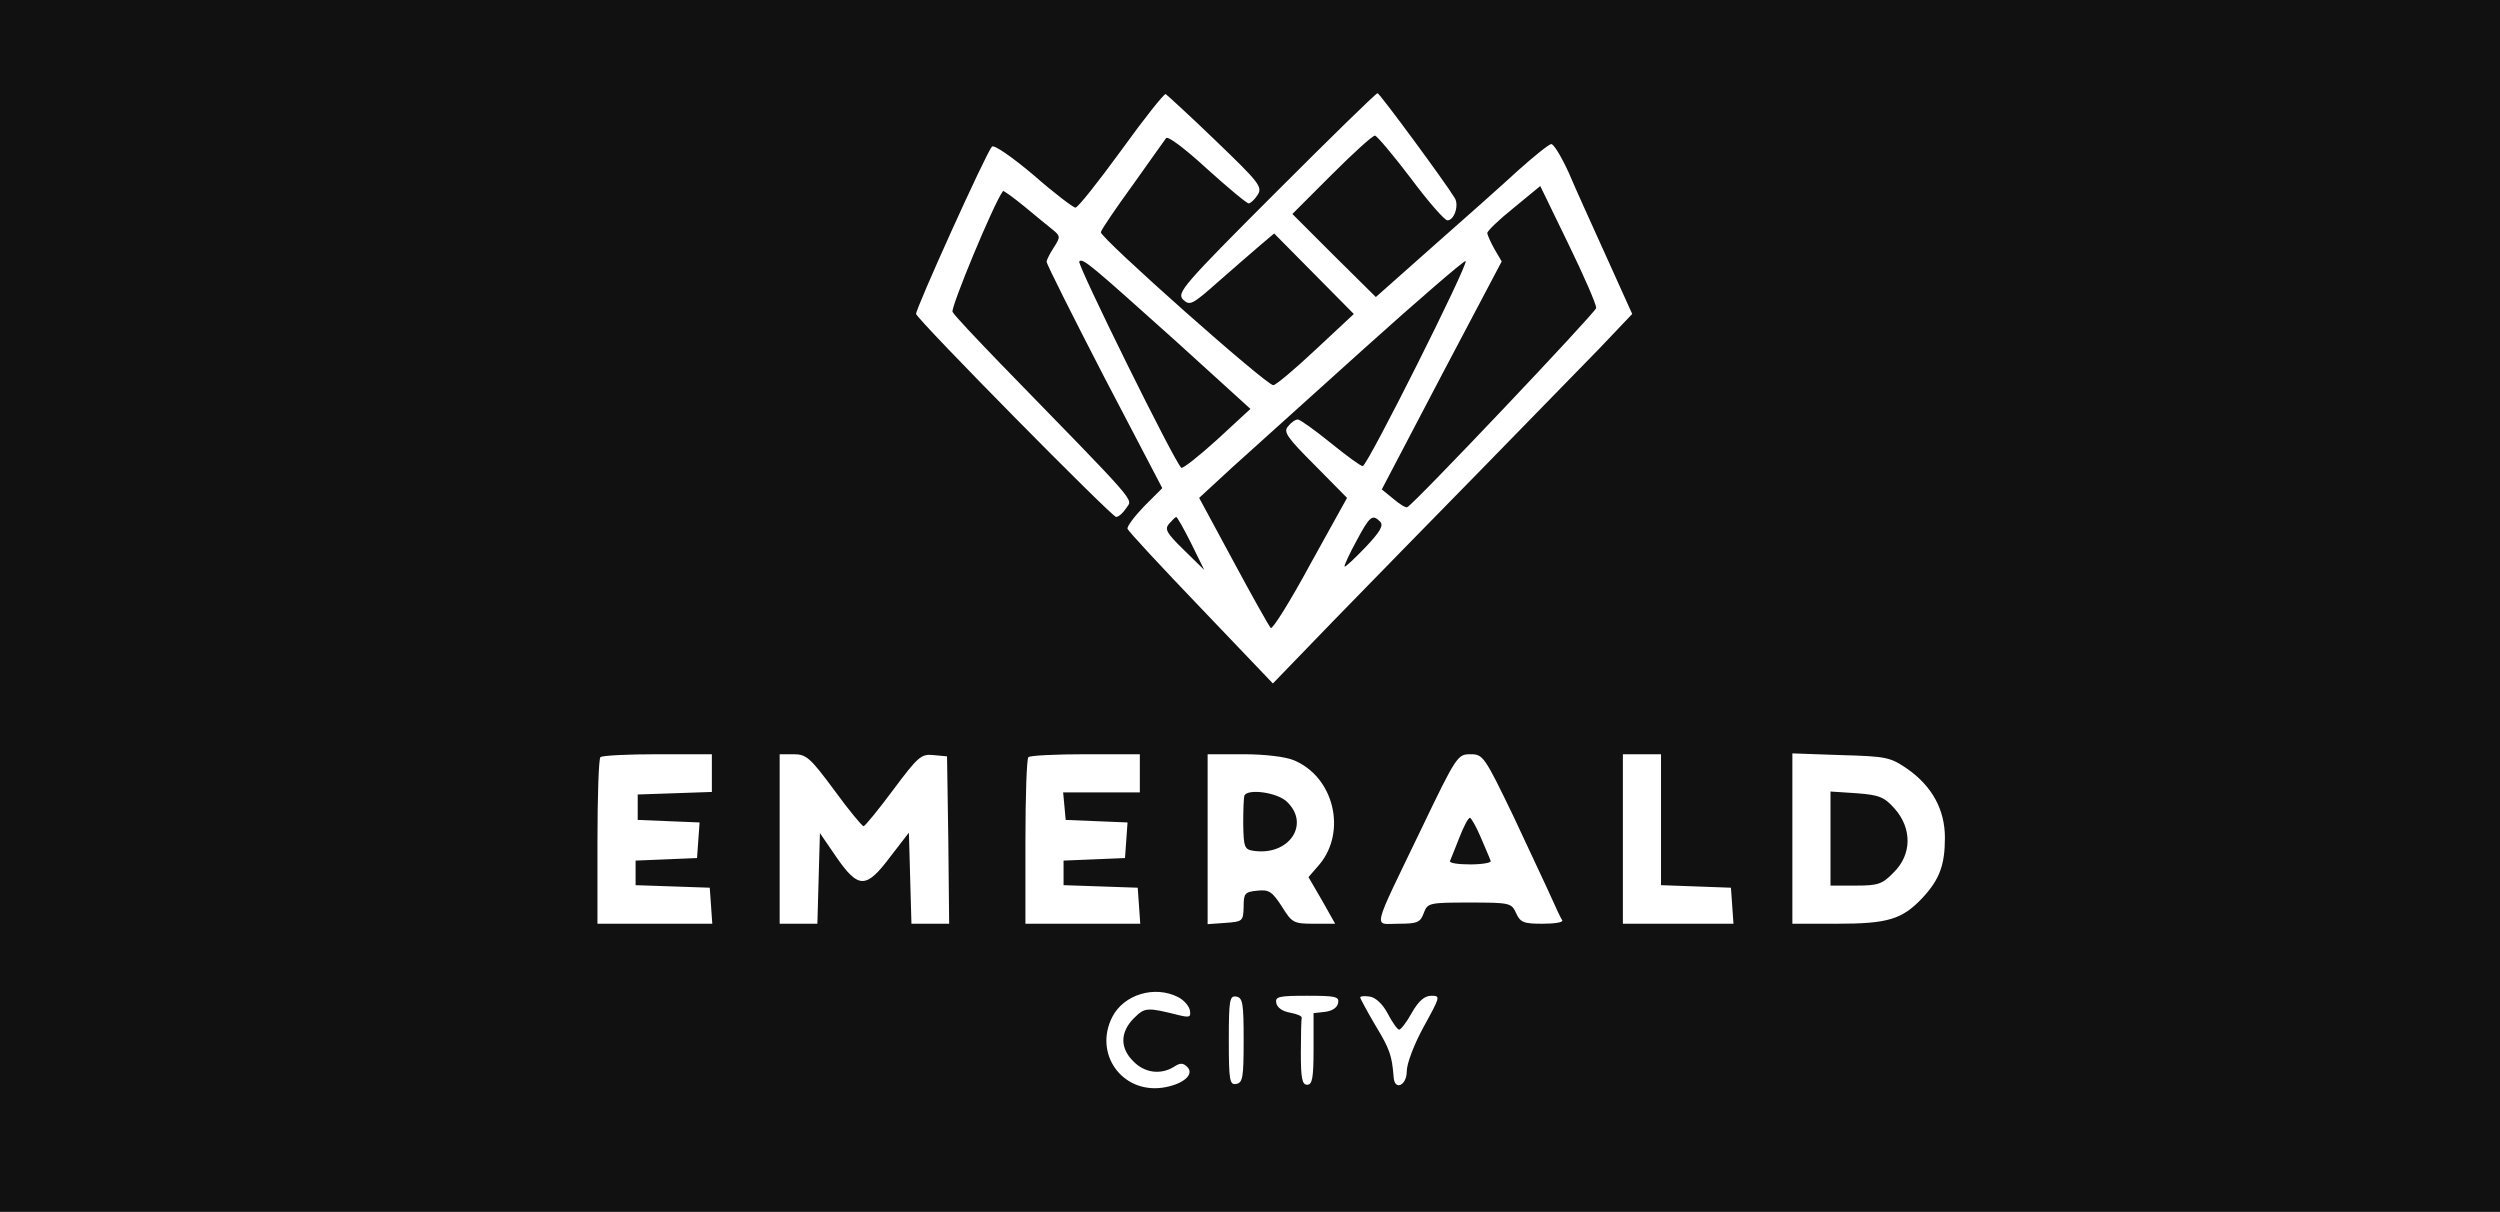
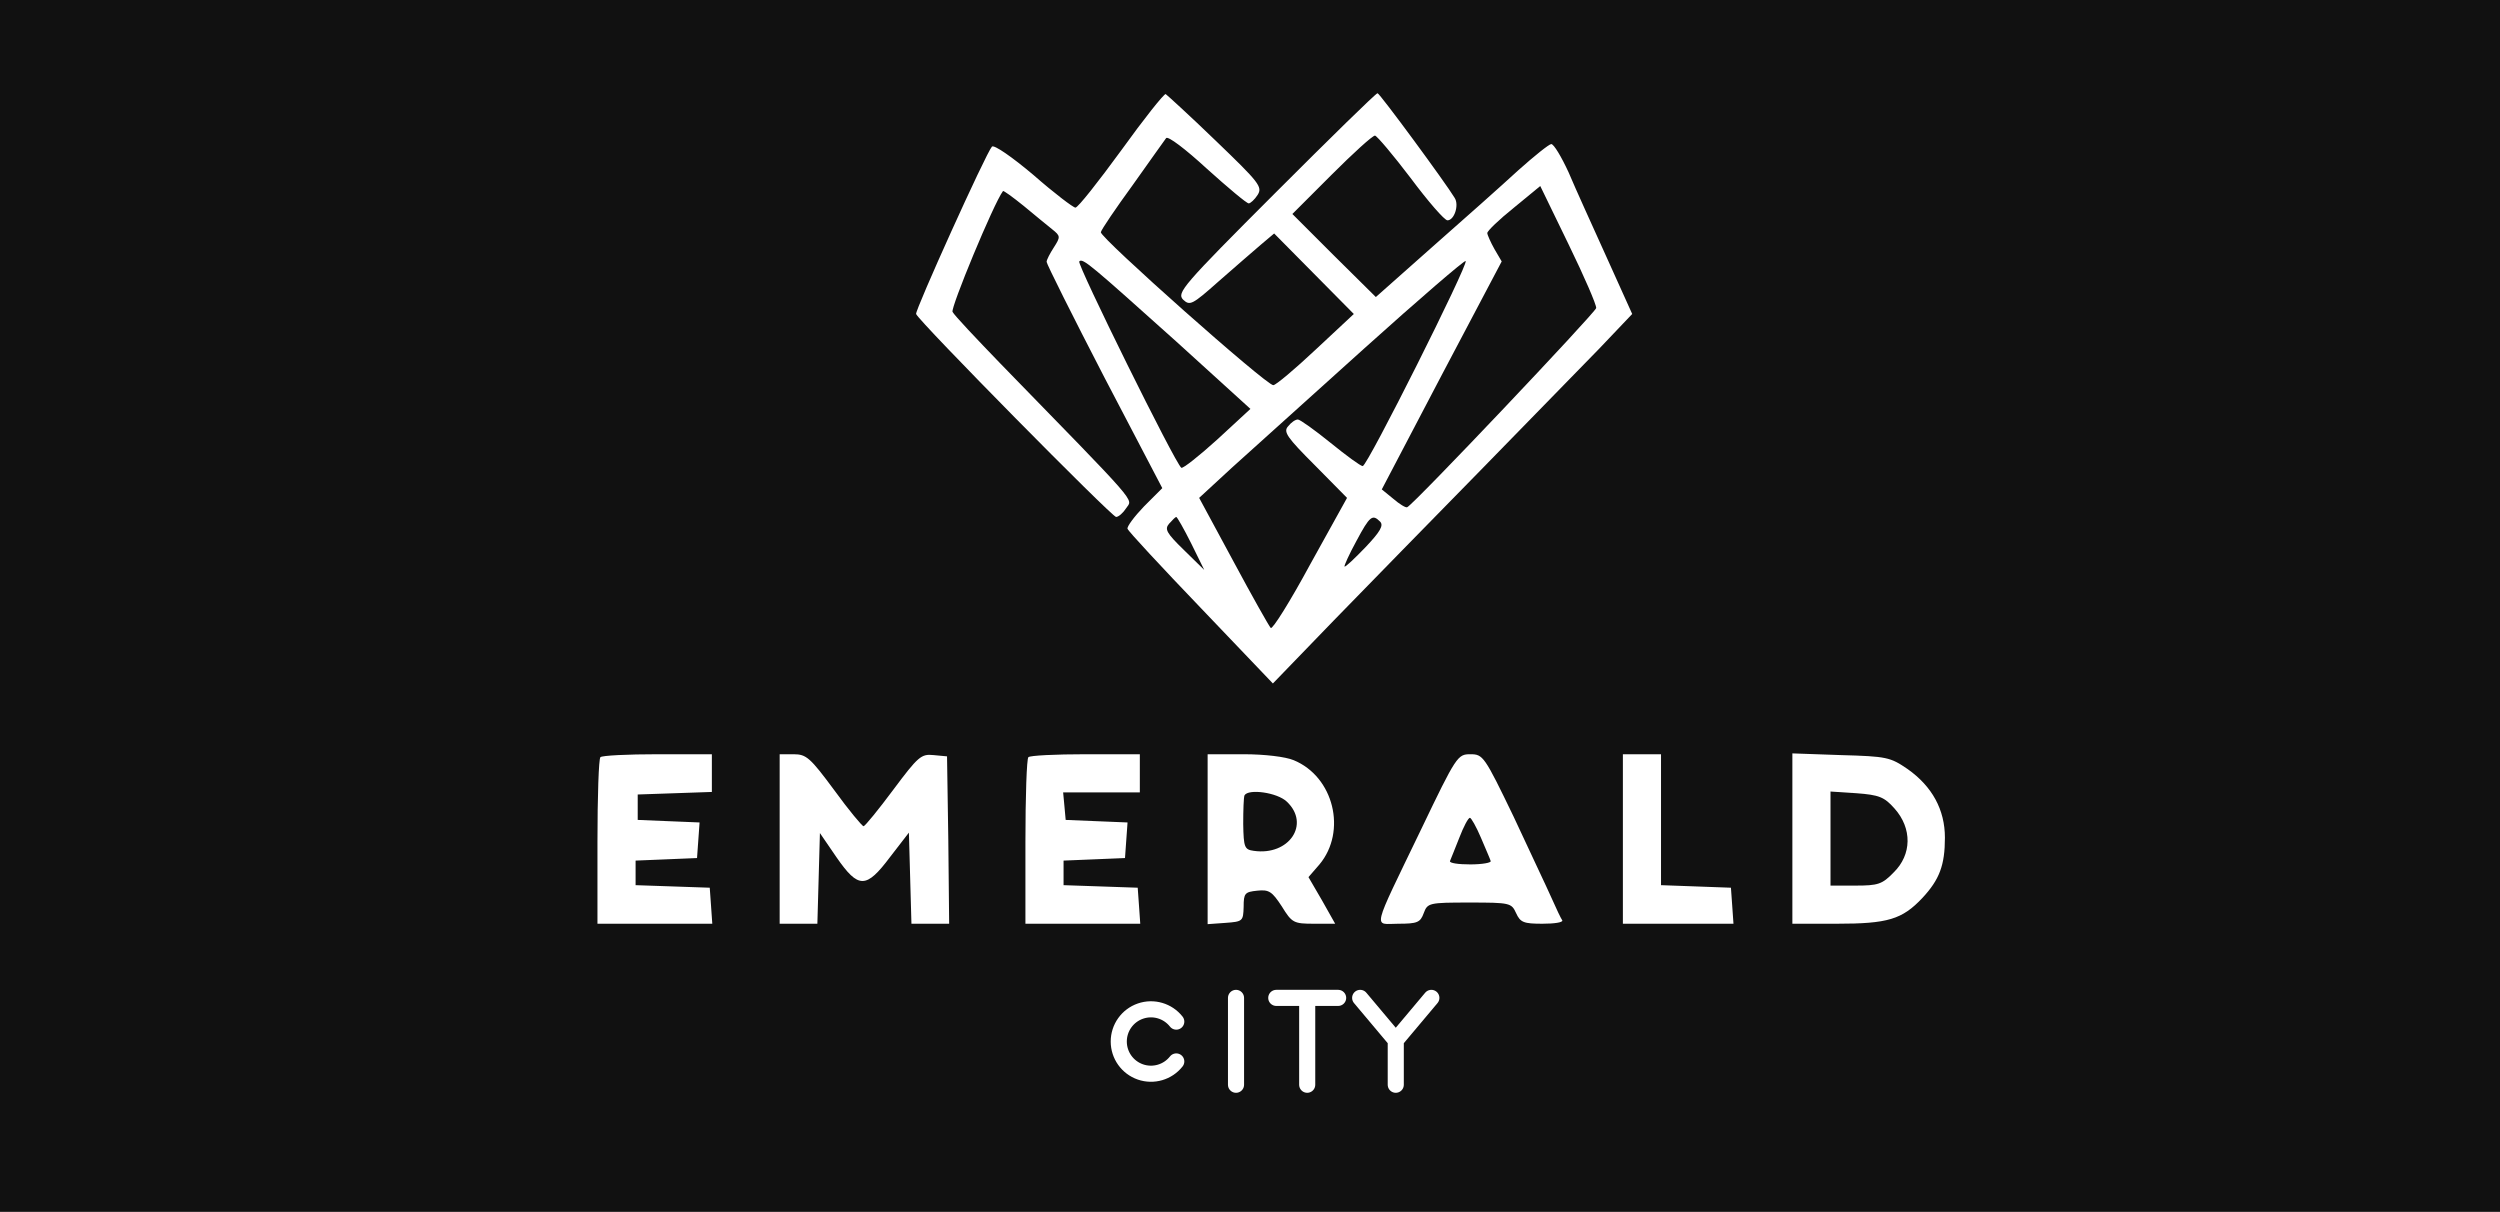
<svg xmlns="http://www.w3.org/2000/svg" viewBox="0 0 5900 2860" width="590" height="286" role="img" aria-label="Emerald City">
  <rect x="0" y="0" width="5900" height="2860" fill="#FFFFFF" />
  <g transform="translate(0,2860) scale(1,-1)">
    <path fill="#111111" d="M0 1430 l0 -1430 2950 0 2950 0 0 1430 0 1430 -2950 0 -2950 0 0 -1430z m2869 1098 c103 -99 111 -109 99 -128 -7 -11 -17 -20 -21 -20 -5 0 -49 37 -99 82 -50 46 -92 78 -96 72 -4 -5 -39 -55 -79 -111 -40 -55 -74 -105 -75 -111 -3 -12 391 -362 407 -361 6 0 51 38 100 84 l90 84 -94 95 -94 95 -32 -27 c-18 -15 -62 -54 -99 -86 -63 -56 -68 -58 -84 -43 -15 16 -2 32 218 252 129 129 237 235 241 235 5 0 161 -212 182 -247 11 -17 -1 -53 -17 -53 -7 0 -46 45 -87 100 -41 54 -79 99 -84 100 -6 0 -52 -42 -103 -93 l-92 -92 98 -98 99 -98 133 118 c74 65 165 146 203 181 38 34 73 62 78 62 6 0 24 -30 41 -67 16 -38 57 -128 90 -201 l60 -133 -78 -82 c-44 -45 -170 -174 -280 -287 -111 -113 -266 -272 -346 -354 l-144 -149 -169 177 c-94 98 -172 182 -174 188 -2 5 16 29 39 53 l43 43 -137 262 c-75 145 -136 267 -136 272 0 5 8 20 17 34 16 25 16 27 -4 43 -11 9 -42 34 -67 55 -26 21 -48 37 -49 35 -22 -29 -124 -276 -119 -285 4 -8 55 -62 112 -121 334 -343 313 -319 298 -342 -7 -11 -18 -21 -24 -21 -10 0 -466 462 -472 479 -3 8 165 380 179 395 5 5 47 -24 98 -67 49 -43 94 -77 99 -77 6 0 54 61 108 135 54 75 101 134 105 133 3 -2 57 -51 118 -110z m-1189 -1493 l0 -44 -87 -3 -88 -3 0 -30 0 -30 73 -3 73 -3 -3 -42 -3 -42 -72 -3 -73 -3 0 -29 0 -29 88 -3 87 -3 3 -42 3 -43 -135 0 -136 0 0 193 c0 107 3 197 7 200 3 4 64 7 135 7 l128 0 0 -45z m289 -40 c34 -47 66 -85 69 -85 4 1 35 39 70 86 59 79 66 85 95 82 l32 -3 3 -197 2 -198 -44 0 -45 0 -3 108 -3 107 -44 -57 c-57 -76 -75 -76 -127 -1 l-39 57 -3 -107 -3 -107 -44 0 -45 0 0 200 0 200 33 0 c30 0 39 -8 96 -85z m721 40 l0 -45 -91 0 -90 0 3 -32 3 -33 73 -3 73 -3 -3 -42 -3 -42 -72 -3 -73 -3 0 -29 0 -29 88 -3 87 -3 3 -42 3 -43 -135 0 -136 0 0 193 c0 107 3 197 7 200 3 4 64 7 135 7 l128 0 0 -45z m363 31 c95 -39 126 -168 61 -246 l-26 -30 32 -55 31 -55 -50 0 c-48 0 -52 2 -76 41 -23 35 -30 40 -58 37 -29 -3 -32 -6 -32 -38 -1 -34 -2 -35 -43 -38 l-42 -3 0 200 0 201 85 0 c50 0 99 -6 118 -14z m519 -133 c38 -82 79 -168 90 -193 11 -25 22 -48 25 -52 2 -5 -19 -8 -47 -8 -44 0 -52 3 -62 25 -11 24 -14 25 -110 25 -96 0 -99 -1 -108 -25 -8 -22 -15 -25 -60 -25 -59 0 -65 -24 54 223 83 173 86 177 116 177 30 0 33 -4 102 -147z m348 -8 l0 -154 83 -3 82 -3 3 -42 3 -43 -130 0 -131 0 0 200 0 200 45 0 45 0 0 -155z m582 120 c58 -41 88 -96 88 -162 0 -65 -13 -99 -53 -142 -48 -51 -82 -61 -202 -61 l-105 0 0 201 0 201 114 -4 c109 -3 117 -5 158 -33z m-1722 -538 c14 -7 26 -21 28 -31 3 -16 0 -18 -25 -12 -76 19 -81 19 -107 -7 -33 -33 -33 -71 -1 -102 26 -27 64 -32 95 -13 15 10 22 10 32 0 18 -18 -11 -42 -59 -49 -96 -13 -162 81 -118 167 27 53 100 75 155 47z m155 -102 c0 -87 -2 -100 -17 -103 -16 -3 -18 7 -18 103 0 96 2 106 18 103 15 -3 17 -16 17 -103z m223 88 c-2 -11 -14 -19 -31 -21 l-27 -3 0 -85 c0 -68 -3 -84 -15 -84 -12 0 -15 15 -15 75 0 41 1 78 2 83 1 4 -11 9 -27 12 -18 3 -31 12 -33 23 -3 15 6 17 73 17 67 0 76 -2 73 -17z m117 -25 c11 -21 23 -38 27 -38 4 0 18 18 30 40 16 28 30 40 46 40 22 0 21 -2 -18 -73 -23 -42 -40 -87 -40 -105 0 -34 -29 -47 -31 -14 -4 51 -9 66 -43 122 -20 34 -36 64 -36 66 0 3 10 4 23 2 13 -2 30 -17 42 -40z" />
    <path fill="#111111" d="M3573 2370 c-35 -28 -63 -55 -63 -60 0 -4 8 -22 17 -38 l17 -29 -142 -269 -141 -269 27 -22 c15 -13 30 -22 33 -20 14 5 444 459 446 470 1 7 -28 74 -65 150 l-67 138 -62 -51z" />
    <path fill="#111111" d="M2547 2243 c-6 -6 227 -478 241 -487 4 -2 42 28 85 67 l78 72 -175 159 c-202 181 -221 198 -229 189z" />
    <path fill="#111111" d="M3220 2038 c-129 -116 -270 -243 -313 -282 l-77 -71 81 -150 c44 -82 84 -153 88 -157 4 -4 46 63 93 150 l87 157 -76 77 c-66 66 -75 79 -63 92 7 9 17 16 23 16 5 0 40 -25 77 -55 37 -30 71 -55 76 -55 11 0 250 477 243 484 -2 3 -110 -90 -239 -206z" />
    <path fill="#111111" d="M2759 1624 c-11 -13 -6 -22 35 -62 l48 -47 -31 63 c-17 34 -33 62 -35 62 -2 0 -9 -7 -17 -16z" />
    <path fill="#111111" d="M3201 1583 c-17 -31 -29 -58 -28 -60 2 -2 24 19 50 46 34 36 43 51 34 60 -18 18 -24 14 -56 -46z" />
    <path fill="#111111" d="M2937 983 c-2 -5 -3 -35 -3 -68 1 -55 3 -60 25 -63 83 -12 134 63 78 116 -23 22 -91 31 -100 15z" />
    <path fill="#111111" d="M3444 883 c-11 -27 -20 -51 -22 -55 -2 -5 20 -8 48 -8 28 0 50 4 48 8 -1 4 -12 29 -23 55 -11 26 -23 47 -26 47 -4 0 -15 -21 -25 -47z" />
    <path fill="#111111" d="M4320 881 l0 -111 59 0 c53 0 63 3 90 31 43 42 44 104 2 151 -24 27 -36 32 -90 36 l-61 4 0 -111z" />
+     <rect x="2590" y="270" width="830" height="270" fill="#111111" />
+     <g fill="none" stroke="#FFFFFF" stroke-width="38" stroke-linecap="round" stroke-linejoin="round">
+       <path d="M2776 449 A76 76 0 1 1 2776 355" />
+       <path d="M2917 300 L2917 505" />
+       <path d="M3012 505 L3158 505 M3085 300 L3085 505" />
+       <path d="M3210 505 L3294 405 L3378 505 M3294 405 L3294 300" />
+     </g>
  </g>
</svg>
